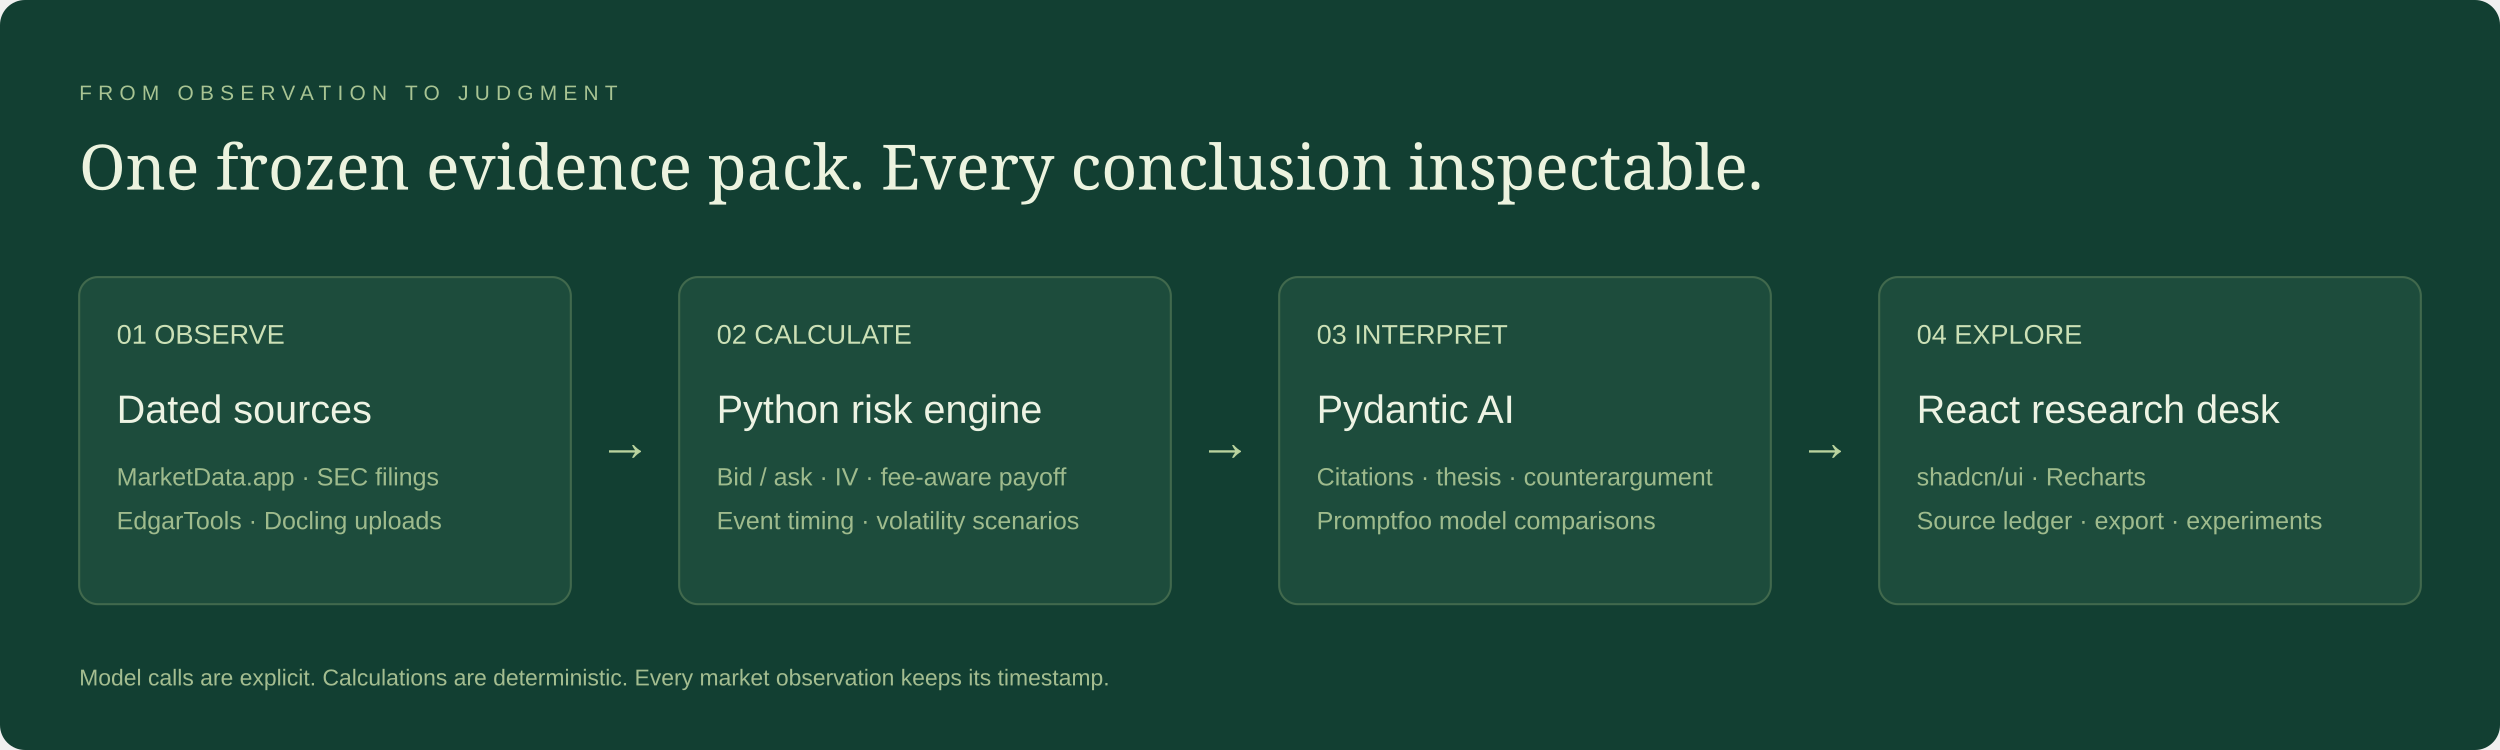
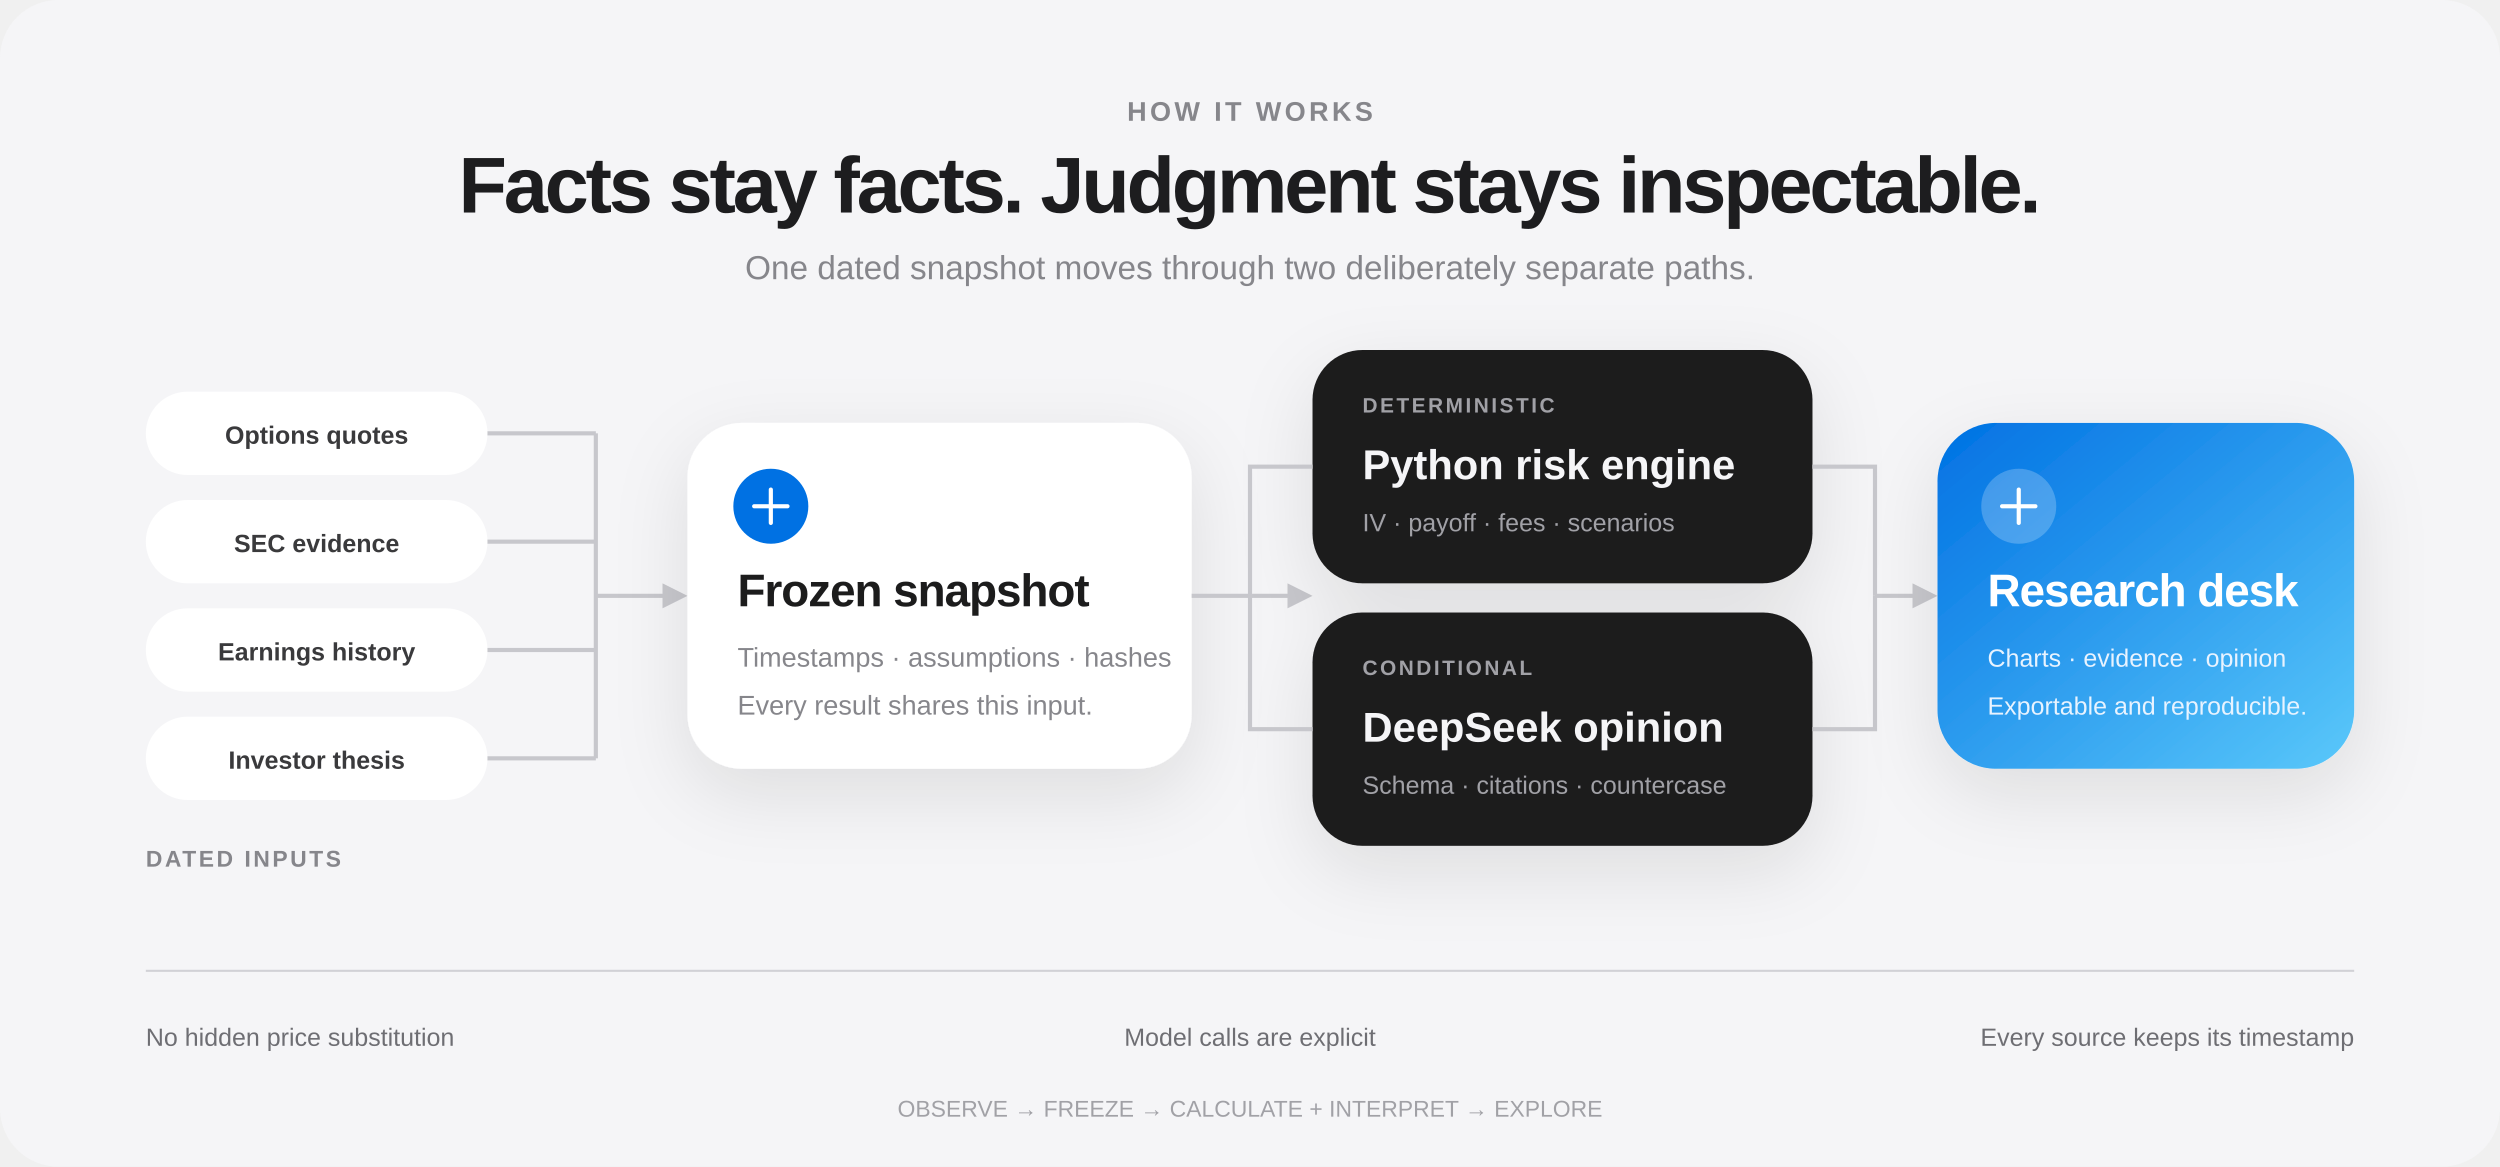
- <svg xmlns="http://www.w3.org/2000/svg" width="1200" height="360" viewBox="0 0 1200 360" role="img" aria-labelledby="title">
-   <rect width="1200" height="360" rx="12" fill="#123f32" />
-   <g font-family="Arial,Helvetica,sans-serif">
-     <text x="38" y="48" font-size="10" letter-spacing="3" fill="#a8c493">FROM OBSERVATION TO JUDGMENT</text>
-     <text x="38" y="91" font-size="30" font-family="Georgia" fill="#ecf3df">One frozen evidence pack. Every conclusion inspectable.</text>
-     <g fill="#1d4c3c" stroke="#41694d">
-       <rect x="38" y="133" width="236" height="157" rx="9" />
-       <rect x="326" y="133" width="236" height="157" rx="9" />
-       <rect x="614" y="133" width="236" height="157" rx="9" />
-       <rect x="902" y="133" width="260" height="157" rx="9" />
+ <svg xmlns="http://www.w3.org/2000/svg" width="1200" height="560" viewBox="0 0 1200 560" role="img" aria-labelledby="title desc">
+   <defs>
+     <linearGradient id="glow" x1="0" y1="0" x2="1" y2="1">
+       <stop offset="0" stop-color="#0071e3" />
+       <stop offset="1" stop-color="#5ac8fa" />
+     </linearGradient>
+     <filter id="shadow" x="-20%" y="-20%" width="140%" height="160%">
+       <feDropShadow dx="0" dy="12" stdDeviation="18" flood-color="#000" flood-opacity=".10" />
+     </filter>
+   </defs>
+   <rect width="1200" height="560" rx="28" fill="#f5f5f7" />
+   <g font-family="-apple-system,BlinkMacSystemFont,'Helvetica Neue',Arial,sans-serif">
+     <text x="600" y="58" text-anchor="middle" font-size="13" font-weight="600" letter-spacing="1.6" fill="#86868b">HOW IT WORKS</text>
+     <text x="600" y="102" text-anchor="middle" font-size="38" font-weight="700" letter-spacing="-1.5" fill="#1d1d1f">Facts stay facts. Judgment stays inspectable.</text>
+     <text x="600" y="134" text-anchor="middle" font-size="16" fill="#86868b">One dated snapshot moves through two deliberately separate paths.</text>
+     <g font-size="12" font-weight="600" fill="#3a3a3c">
+       <rect x="70" y="188" width="164" height="40" rx="20" fill="#fff" />
+       <text x="152" y="213" text-anchor="middle">Options quotes</text>
+       <rect x="70" y="240" width="164" height="40" rx="20" fill="#fff" />
+       <text x="152" y="265" text-anchor="middle">SEC evidence</text>
+       <rect x="70" y="292" width="164" height="40" rx="20" fill="#fff" />
+       <text x="152" y="317" text-anchor="middle">Earnings history</text>
+       <rect x="70" y="344" width="164" height="40" rx="20" fill="#fff" />
+       <text x="152" y="369" text-anchor="middle">Investor thesis</text>
    </g>
-     <g fill="#cce0b6" font-size="13">
-       <text x="56" y="165">01  OBSERVE</text>
-       <text x="344" y="165">02  CALCULATE</text>
-       <text x="632" y="165">03  INTERPRET</text>
-       <text x="920" y="165">04  EXPLORE</text>
+     <text x="70" y="416" font-size="11" font-weight="600" letter-spacing="1.2" fill="#86868b">DATED INPUTS</text>
+     <g stroke="#c7c7cc" stroke-width="2" fill="none">
+       <path d="M234 208H286" />
+       <path d="M234 260H286" />
+       <path d="M234 312H286" />
+       <path d="M234 364H286" />
+       <path d="M286 208V364" />
+       <path d="M286 286H326" />
    </g>
-     <g fill="#edf3e3" font-size="19">
-       <text x="56" y="203">Dated sources</text>
-       <text x="344" y="203">Python risk engine</text>
-       <text x="632" y="203">Pydantic AI</text>
-       <text x="920" y="203">React research desk</text>
+     <path d="M318 280l12 6-12 6" fill="#c7c7cc" />
+     <g filter="url(#shadow)">
+       <rect x="330" y="203" width="242" height="166" rx="26" fill="#fff" />
+       <circle cx="370" cy="243" r="18" fill="#0071e3" />
+       <path d="M362 243h16M370 235v16" stroke="#fff" stroke-width="2" stroke-linecap="round" />
+       <text x="354" y="291" font-size="22" font-weight="700" letter-spacing="-.5" fill="#1d1d1f">Frozen snapshot</text>
+       <text x="354" y="320" font-size="13" fill="#86868b">Timestamps · assumptions · hashes</text>
+       <text x="354" y="343" font-size="13" fill="#86868b">Every result shares this input.</text>
    </g>
-     <g fill="#9fbb8d" font-size="12">
-       <text x="56" y="233">MarketData.app · SEC filings</text>
-       <text x="56" y="254">EdgarTools · Docling uploads</text>
-       <text x="344" y="233">Bid / ask · IV · fee-aware payoff</text>
-       <text x="344" y="254">Event timing · volatility scenarios</text>
-       <text x="632" y="233">Citations · thesis · counterargument</text>
-       <text x="632" y="254">Promptfoo model comparisons</text>
-       <text x="920" y="233">shadcn/ui · Recharts</text>
-       <text x="920" y="254">Source ledger · export · experiments</text>
+     <path d="M572 286H626" stroke="#c7c7cc" stroke-width="2" />
+     <path d="M618 280l12 6-12 6" fill="#c7c7cc" />
+     <g filter="url(#shadow)">
+       <rect x="630" y="168" width="240" height="112" rx="24" fill="#1d1d1f" />
+       <text x="654" y="198" font-size="10" font-weight="600" letter-spacing="1.2" fill="#a1a1a6">DETERMINISTIC</text>
+       <text x="654" y="230" font-size="20" font-weight="700" fill="#f5f5f7">Python risk engine</text>
+       <text x="654" y="255" font-size="12" fill="#a1a1a6">IV · payoff · fees · scenarios</text>
+       <rect x="630" y="294" width="240" height="112" rx="24" fill="#1d1d1f" />
+       <text x="654" y="324" font-size="10" font-weight="600" letter-spacing="1.2" fill="#a1a1a6">CONDITIONAL</text>
+       <text x="654" y="356" font-size="20" font-weight="700" fill="#f5f5f7">DeepSeek opinion</text>
+       <text x="654" y="381" font-size="12" fill="#a1a1a6">Schema · citations · countercase</text>
    </g>
-     <g fill="#bad39e" font-size="26">
-       <text x="287" y="221">→</text>
-       <text x="575" y="221">→</text>
-       <text x="863" y="221">→</text>
+     <path d="M600 286V224H630M600 286V350H630" stroke="#c7c7cc" stroke-width="2" fill="none" />
+     <g stroke="#c7c7cc" stroke-width="2" fill="none">
+       <path d="M870 224H900V286" />
+       <path d="M870 350H900V286" />
+       <path d="M900 286H926" />
    </g>
-     <text x="38" y="329" font-size="11" fill="#a4bd90">Model calls are explicit. Calculations are deterministic. Every market observation keeps its timestamp.</text>
+     <path d="M918 280l12 6-12 6" fill="#c7c7cc" />
+     <g filter="url(#shadow)">
+       <rect x="930" y="203" width="200" height="166" rx="28" fill="url(#glow)" />
+       <circle cx="969" cy="243" r="18" fill="#fff" opacity=".22" />
+       <path d="M961 243h16M969 235v16" stroke="#fff" stroke-width="2" stroke-linecap="round" />
+       <text x="954" y="291" font-size="22" font-weight="700" letter-spacing="-.5" fill="#fff">Research desk</text>
+       <text x="954" y="320" font-size="12" fill="#e8f3ff">Charts · evidence · opinion</text>
+       <text x="954" y="343" font-size="12" fill="#e8f3ff">Exportable and reproducible.</text>
+     </g>
+     <line x1="70" y1="466" x2="1130" y2="466" stroke="#d1d1d6" />
+     <text x="70" y="502" font-size="12" fill="#6e6e73">No hidden price substitution</text>
+     <text x="600" y="502" text-anchor="middle" font-size="12" fill="#6e6e73">Model calls are explicit</text>
+     <text x="1130" y="502" text-anchor="end" font-size="12" fill="#6e6e73">Every source keeps its timestamp</text>
+     <text x="600" y="536" text-anchor="middle" font-size="11" fill="#a1a1a6">OBSERVE → FREEZE → CALCULATE + INTERPRET → EXPLORE</text>
  </g>
</svg>
